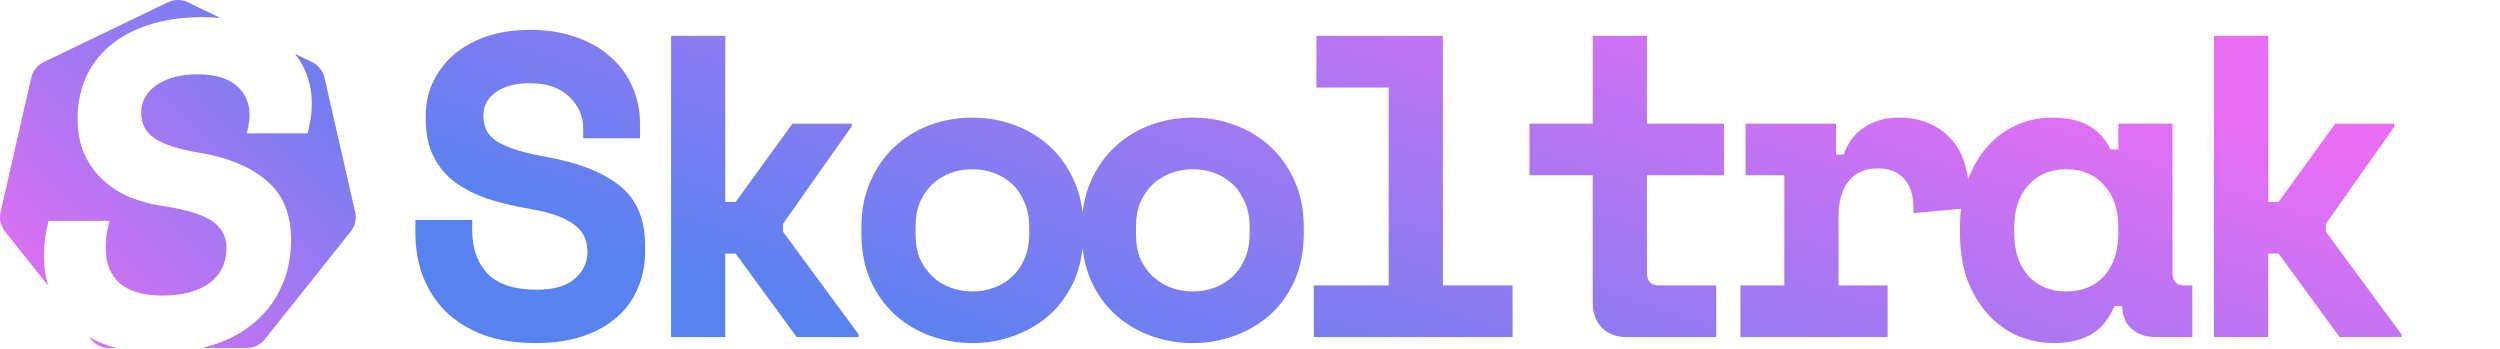
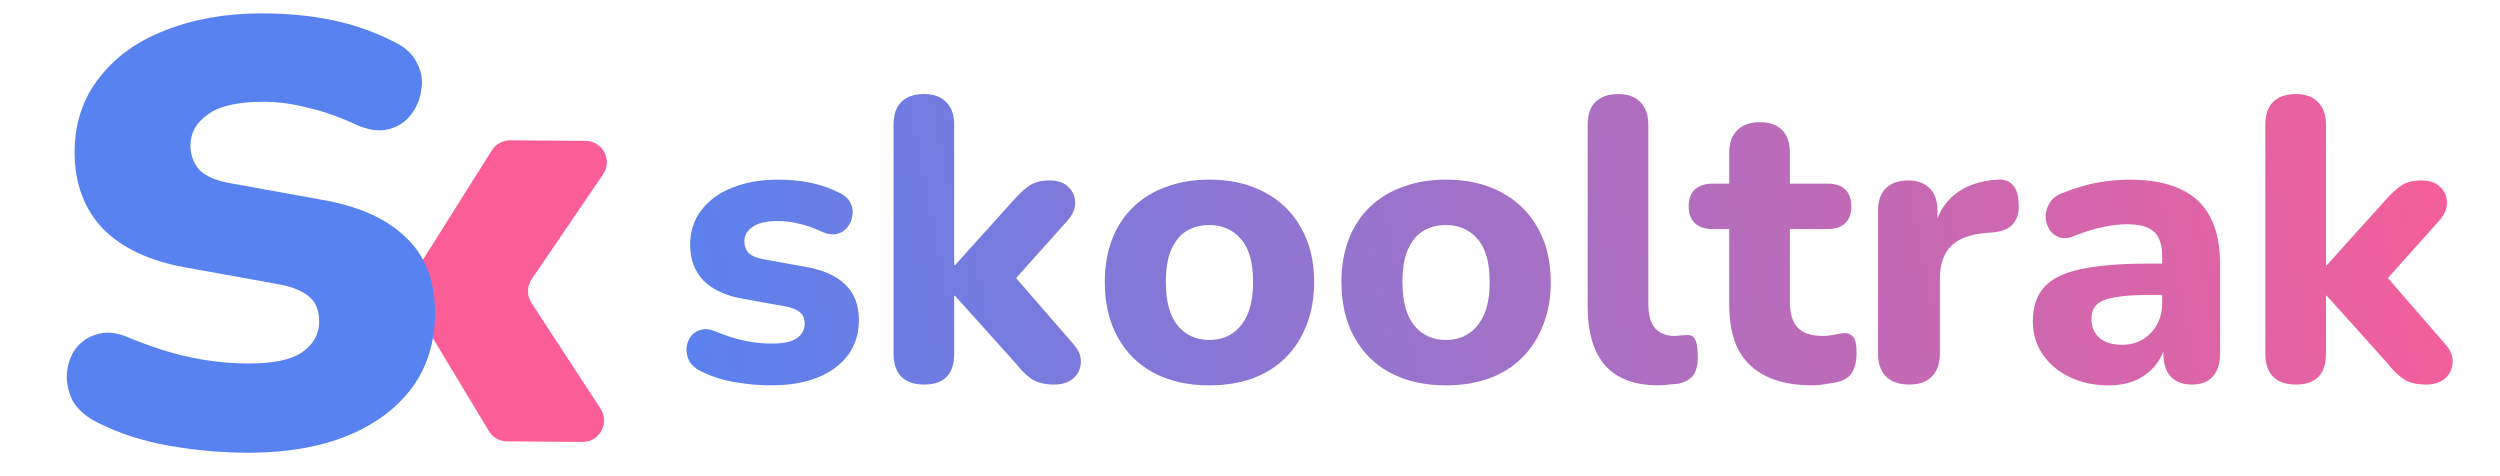
- <svg xmlns="http://www.w3.org/2000/svg" width="1627" height="227" viewBox="0 0 1627 227" fill="none">
-   <path d="M379.536 83.271C379.536 75.431 376.456 68.618 370.296 62.831C364.323 57.045 355.83 54.151 344.816 54.151C335.483 54.151 328.11 56.111 322.696 60.031C317.283 63.765 314.576 68.898 314.576 75.431C314.576 78.791 315.23 81.871 316.536 84.671C317.843 87.285 320.083 89.711 323.256 91.951C326.616 94.005 330.91 95.871 336.136 97.551C341.55 99.231 348.363 100.818 356.576 102.311C377.11 106.045 392.79 112.298 403.616 121.071C414.443 129.845 419.856 142.818 419.856 159.991V163.351C419.856 172.498 418.176 180.805 414.816 188.271C411.643 195.551 406.976 201.805 400.816 207.031C394.656 212.258 387.19 216.271 378.416 219.071C369.643 221.871 359.75 223.271 348.736 223.271C335.856 223.271 324.47 221.498 314.576 217.951C304.87 214.218 296.75 209.178 290.216 202.831C283.683 196.298 278.736 188.738 275.376 180.151C272.016 171.378 270.336 161.858 270.336 151.591V143.191H307.296V149.911C307.296 161.671 310.656 171.098 317.376 178.191C324.283 185.098 334.923 188.551 349.296 188.551C360.496 188.551 368.803 186.125 374.216 181.271C379.63 176.418 382.336 170.631 382.336 163.911C382.336 160.738 381.776 157.751 380.656 154.951C379.536 151.965 377.576 149.351 374.776 147.111C371.976 144.685 368.15 142.538 363.296 140.671C358.443 138.805 352.283 137.218 344.816 135.911C334.923 134.231 325.87 132.085 317.656 129.471C309.443 126.671 302.256 123.031 296.096 118.551C290.123 114.071 285.456 108.471 282.096 101.751C278.736 95.031 277.056 86.818 277.056 77.111V75.431C277.056 67.405 278.643 60.031 281.816 53.311C285.176 46.405 289.75 40.431 295.536 35.391C301.51 30.351 308.603 26.431 316.816 23.631C325.216 20.831 334.55 19.431 344.816 19.431C356.39 19.431 366.656 21.111 375.616 24.471C384.576 27.645 392.043 32.031 398.016 37.631C404.176 43.231 408.75 49.671 411.736 56.951C414.91 64.231 416.496 71.885 416.496 79.911V89.991H379.536V83.271ZM472.022 131.431H478.742L515.702 80.471H554.342V82.151L509.542 145.711V150.751L558.822 217.671V219.351H518.502L478.742 165.031H472.022V219.351H436.742V23.351H472.022V131.431ZM705.067 151.591C705.067 163.165 703.107 173.431 699.187 182.391C695.267 191.165 689.947 198.631 683.227 204.791C676.507 210.765 668.76 215.338 659.987 218.511C651.4 221.685 642.347 223.271 632.827 223.271C623.307 223.271 614.16 221.685 605.387 218.511C596.8 215.338 589.147 210.765 582.427 204.791C575.707 198.631 570.387 191.165 566.467 182.391C562.547 173.431 560.587 163.165 560.587 151.591V148.231C560.587 136.845 562.547 126.765 566.467 117.991C570.387 109.031 575.707 101.471 582.427 95.311C589.147 89.151 596.8 84.485 605.387 81.311C614.16 78.138 623.307 76.551 632.827 76.551C642.347 76.551 651.4 78.138 659.987 81.311C668.76 84.485 676.507 89.151 683.227 95.311C689.947 101.471 695.267 109.031 699.187 117.991C703.107 126.765 705.067 136.845 705.067 148.231V151.591ZM632.827 189.671C637.867 189.671 642.627 188.831 647.107 187.151C651.587 185.471 655.507 183.045 658.867 179.871C662.227 176.698 664.84 172.871 666.707 168.391C668.76 163.725 669.787 158.498 669.787 152.711V147.111C669.787 141.325 668.76 136.191 666.707 131.711C664.84 127.045 662.227 123.125 658.867 119.951C655.507 116.778 651.587 114.351 647.107 112.671C642.627 110.991 637.867 110.151 632.827 110.151C627.787 110.151 623.027 110.991 618.547 112.671C614.067 114.351 610.147 116.778 606.787 119.951C603.427 123.125 600.72 127.045 598.667 131.711C596.8 136.191 595.867 141.325 595.867 147.111V152.711C595.867 158.498 596.8 163.725 598.667 168.391C600.72 172.871 603.427 176.698 606.787 179.871C610.147 183.045 614.067 185.471 618.547 187.151C623.027 188.831 627.787 189.671 632.827 189.671ZM848.512 151.591C848.512 163.165 846.552 173.431 842.632 182.391C838.712 191.165 833.392 198.631 826.672 204.791C819.952 210.765 812.206 215.338 803.432 218.511C794.846 221.685 785.792 223.271 776.272 223.271C766.752 223.271 757.606 221.685 748.832 218.511C740.246 215.338 732.592 210.765 725.872 204.791C719.152 198.631 713.832 191.165 709.912 182.391C705.992 173.431 704.032 163.165 704.032 151.591V148.231C704.032 136.845 705.992 126.765 709.912 117.991C713.832 109.031 719.152 101.471 725.872 95.311C732.592 89.151 740.246 84.485 748.832 81.311C757.606 78.138 766.752 76.551 776.272 76.551C785.792 76.551 794.846 78.138 803.432 81.311C812.206 84.485 819.952 89.151 826.672 95.311C833.392 101.471 838.712 109.031 842.632 117.991C846.552 126.765 848.512 136.845 848.512 148.231V151.591ZM776.272 189.671C781.312 189.671 786.072 188.831 790.552 187.151C795.032 185.471 798.952 183.045 802.312 179.871C805.672 176.698 808.286 172.871 810.152 168.391C812.206 163.725 813.232 158.498 813.232 152.711V147.111C813.232 141.325 812.206 136.191 810.152 131.711C808.286 127.045 805.672 123.125 802.312 119.951C798.952 116.778 795.032 114.351 790.552 112.671C786.072 110.991 781.312 110.151 776.272 110.151C771.232 110.151 766.472 110.991 761.992 112.671C757.512 114.351 753.592 116.778 750.232 119.951C746.872 123.125 744.166 127.045 742.112 131.711C740.246 136.191 739.312 141.325 739.312 147.111V152.711C739.312 158.498 740.246 163.725 742.112 168.391C744.166 172.871 746.872 176.698 750.232 179.871C753.592 183.045 757.512 185.471 761.992 187.151C766.472 188.831 771.232 189.671 776.272 189.671ZM855.038 185.751H903.758V56.951H856.718V23.351H939.038V185.751H984.398V219.351H855.038V185.751ZM995.403 80.471H1036.56V23.351H1071.84V80.471H1121.96V114.071H1071.84V177.351C1071.84 182.951 1074.36 185.751 1079.4 185.751H1116.92V219.351H1058.12C1051.78 219.351 1046.55 217.298 1042.44 213.191C1038.52 209.085 1036.56 203.858 1036.56 197.511V114.071H995.403V80.471ZM1136.05 80.471H1194.85V100.631H1199.89C1202.5 92.978 1206.89 87.098 1213.05 82.991C1219.39 78.698 1226.95 76.551 1235.73 76.551C1249.54 76.551 1260.65 80.938 1269.05 89.711C1277.45 98.298 1281.65 111.458 1281.65 129.191V135.351L1245.25 138.711V134.791C1245.25 127.138 1243.29 121.071 1239.37 116.591C1235.45 111.925 1229.57 109.591 1221.73 109.591C1213.89 109.591 1207.73 112.298 1203.25 117.711C1198.77 123.125 1196.53 130.871 1196.53 140.951V185.751H1228.45V219.351H1132.69V185.751H1161.25V114.071H1136.05V80.471ZM1376.09 199.191C1372.36 207.965 1367.13 214.218 1360.41 217.951C1353.69 221.498 1345.85 223.271 1336.89 223.271C1328.49 223.271 1320.56 221.685 1313.09 218.511C1305.81 215.338 1299.37 210.671 1293.77 204.511C1288.17 198.351 1283.69 190.885 1280.33 182.111C1277.16 173.338 1275.57 163.351 1275.57 152.151V147.671C1275.57 136.658 1277.16 126.765 1280.33 117.991C1283.51 109.218 1287.8 101.751 1293.21 95.591C1298.63 89.431 1304.88 84.765 1311.97 81.591C1319.25 78.231 1327 76.551 1335.21 76.551C1345.11 76.551 1353.04 78.231 1359.01 81.591C1365.17 84.951 1370.03 90.178 1373.57 97.271H1378.61V80.471H1413.89V177.351C1413.89 182.951 1416.41 185.751 1421.45 185.751H1426.77V219.351H1402.69C1396.35 219.351 1391.12 217.485 1387.01 213.751C1383.09 210.018 1381.13 205.165 1381.13 199.191H1376.09ZM1344.73 189.671C1355 189.671 1363.21 186.311 1369.37 179.591C1375.53 172.685 1378.61 163.351 1378.61 151.591V148.231C1378.61 136.471 1375.53 127.231 1369.37 120.511C1363.21 113.605 1355 110.151 1344.73 110.151C1334.47 110.151 1326.25 113.605 1320.09 120.511C1313.93 127.231 1310.85 136.471 1310.85 148.231V151.591C1310.85 163.351 1313.93 172.685 1320.09 179.591C1326.25 186.311 1334.47 189.671 1344.73 189.671ZM1476.14 131.431H1482.86L1519.82 80.471H1558.46V82.151L1513.66 145.711V150.751L1562.94 217.671V219.351H1522.62L1482.86 165.031H1476.14V219.351H1440.86V23.351H1476.14V131.431Z" fill="url(#paint0_linear_327_59)" />
-   <path fill-rule="evenodd" clip-rule="evenodd" d="M122.268 1.485C118.156 -0.495 113.365 -0.495 109.252 1.485L28.449 40.398C24.336 42.379 21.349 46.125 20.333 50.575L0.376 138.011C-0.64 142.462 0.427 147.132 3.273 150.701L31.288 185.832C29.506 179.762 28.614 173.335 28.614 166.551C28.614 163.951 28.715 161.351 28.915 158.751C29.114 156.151 29.515 153.451 30.114 150.651L31.614 143.751H71.215L70.014 148.851C69.215 152.651 68.814 156.951 68.814 161.751C68.814 171.351 71.814 178.851 77.814 184.251C84.014 189.651 93.215 192.351 105.414 192.351C118.614 192.351 128.914 189.651 136.314 184.251C143.714 178.651 147.415 171.051 147.415 161.451C147.415 153.851 144.214 147.951 137.814 143.751C131.614 139.551 121.114 136.351 106.314 134.151C99.314 133.151 92.415 131.351 85.615 128.751C79.014 126.151 73.115 122.551 67.915 117.951C62.715 113.351 58.514 107.751 55.315 101.151C52.114 94.351 50.514 86.351 50.514 77.151C50.514 67.751 52.215 59.051 55.614 51.051C59.215 42.851 64.415 35.851 71.215 30.051C78.215 24.051 86.715 19.451 96.715 16.251C106.914 12.851 118.614 11.151 131.814 11.151C135.858 11.151 139.746 11.334 143.477 11.699L122.268 1.485ZM192.007 35.07C194.437 38.134 196.473 41.461 198.115 45.051C201.314 51.851 202.915 59.251 202.915 67.251C202.915 69.451 202.814 71.651 202.615 73.851C202.415 76.051 202.015 78.551 201.415 81.351L200.214 86.751H160.615L161.514 82.851C162.114 79.851 162.414 77.151 162.414 74.751C162.414 66.951 159.614 60.651 154.014 55.851C148.414 50.851 139.814 48.351 128.214 48.351C123.614 48.351 119.114 48.851 114.715 49.851C110.314 50.851 106.414 52.451 103.014 54.651C99.615 56.651 96.915 59.251 94.915 62.451C92.915 65.651 91.915 69.351 91.915 73.551C91.915 80.551 94.814 86.051 100.614 90.051C106.614 94.051 116.214 97.151 129.414 99.351C148.014 102.351 162.615 108.351 173.214 117.351C184.014 126.151 189.414 139.051 189.414 156.051C189.414 167.451 187.314 177.651 183.115 186.651C179.115 195.651 173.314 203.351 165.714 209.751C158.314 216.151 149.314 221.051 138.714 224.451C136.357 225.207 133.935 225.88 131.449 226.468H160.603C165.167 226.468 169.484 224.389 172.33 220.82L228.248 150.701C231.094 147.132 232.16 142.462 231.144 138.011L211.187 50.575C210.172 46.125 207.184 42.379 203.072 40.398L192.007 35.07ZM75.8 226.468C73.809 225.958 71.88 225.386 70.014 224.751C65.668 223.179 61.664 221.372 58.002 219.33L59.19 220.82C62.036 224.389 66.353 226.468 70.918 226.468H75.8Z" fill="url(#paint1_linear_327_59)" />
+ <svg xmlns="http://www.w3.org/2000/svg" width="3911" height="744" viewBox="0 0 3911 744" fill="none">
+   <path d="M642.499 471.384C635.966 460.54 636.112 446.923 642.875 436.183L769.399 235.244C775.614 225.374 786.494 219.417 798.144 219.507L916.091 220.424C942.903 220.633 958.571 250.644 943.451 272.829L831.821 436.625C824.175 447.845 824.018 462.544 831.424 473.88L939.541 639.384C954.185 661.802 937.88 691.564 911.068 691.355L793.121 690.438C781.471 690.348 770.72 684.223 764.716 674.257L642.499 471.384Z" fill="#FB5D96" />
+   <path d="M387.901 708.273C348.522 708.273 307.8 704.693 265.736 697.533C224.567 690.373 186.977 678.291 152.968 661.286C135.068 652.336 122.091 641.149 114.036 627.724C106.876 613.404 103.744 599.085 104.639 584.765C105.534 570.445 110.009 557.468 118.064 545.833C127.014 534.198 138.201 526.591 151.626 523.011C165.945 518.536 181.608 519.879 198.612 527.039C235.307 542.253 268.868 552.993 299.298 559.258C329.727 565.523 359.709 568.655 389.244 568.655C427.728 568.655 455.472 562.838 472.477 551.203C490.377 538.673 499.326 522.564 499.326 502.874C499.326 484.974 493.509 471.55 481.874 462.6C470.24 453.65 453.235 447.385 430.86 443.805L289.9 418.298C234.412 408.453 191.452 388.316 161.023 357.887C131.489 326.562 116.721 286.736 116.721 238.407C116.721 193.657 129.251 155.173 154.311 122.954C179.37 89.839 213.827 64.78 257.681 47.775C302.43 29.875 352.997 20.926 409.381 20.926C449.655 20.926 486.797 24.506 520.806 31.666C554.815 38.825 587.482 50.46 618.807 66.57C634.916 74.625 646.104 85.365 652.369 98.789C659.528 112.214 661.766 126.086 659.081 140.406C657.291 154.726 651.921 167.703 642.971 179.338C634.021 190.973 622.387 198.58 608.067 202.16C594.642 205.74 578.98 203.95 561.08 196.79C532.441 183.365 506.039 173.968 481.874 168.598C457.71 162.333 434.44 159.201 412.066 159.201C371.791 159.201 342.704 165.913 324.805 179.338C306.905 191.867 297.955 207.977 297.955 227.667C297.955 242.882 302.878 255.859 312.723 266.599C323.462 276.443 339.572 283.156 361.052 286.736L502.011 312.243C560.185 322.087 604.487 341.777 634.916 371.312C665.346 399.951 680.561 439.33 680.561 489.449C680.561 557.468 653.711 611.167 600.012 650.546C547.208 689.03 476.504 708.273 387.901 708.273Z" fill="#5782F0" />
+   <path d="M1206.63 602.851C1188.19 602.851 1169.12 601.175 1149.43 597.823C1130.15 594.47 1112.55 588.813 1096.63 580.851C1088.25 576.661 1082.17 571.422 1078.4 565.137C1075.05 558.432 1073.58 551.727 1074 545.022C1074.42 538.317 1076.51 532.241 1080.28 526.793C1084.47 521.345 1089.71 517.783 1096 516.107C1102.7 514.012 1110.04 514.64 1118 517.993C1135.18 525.117 1150.89 530.145 1165.14 533.079C1179.39 536.012 1193.43 537.479 1207.26 537.479C1225.28 537.479 1238.27 534.755 1246.23 529.307C1254.61 523.441 1258.8 515.898 1258.8 506.678C1258.8 498.297 1256.08 492.012 1250.63 487.821C1245.18 483.63 1237.22 480.697 1226.74 479.021L1160.74 467.078C1134.76 462.468 1114.65 453.039 1100.4 438.792C1086.57 424.125 1079.66 405.477 1079.66 382.848C1079.66 361.895 1085.52 343.876 1097.26 328.79C1108.99 313.285 1125.12 301.551 1145.66 293.589C1166.61 285.208 1190.29 281.018 1216.69 281.018C1235.54 281.018 1252.93 282.694 1268.86 286.046C1284.78 289.399 1300.08 294.846 1314.74 302.389C1322.29 306.161 1327.53 311.19 1330.46 317.475C1333.81 323.761 1334.86 330.257 1333.6 336.961C1332.76 343.666 1330.25 349.743 1326.06 355.19C1321.87 360.638 1316.42 364.2 1309.72 365.876C1303.43 367.552 1296.1 366.714 1287.72 363.362C1274.31 357.076 1261.94 352.676 1250.63 350.162C1239.31 347.228 1228.42 345.762 1217.94 345.762C1199.09 345.762 1185.47 348.904 1177.09 355.19C1168.7 361.057 1164.51 368.6 1164.51 377.819C1164.51 384.943 1166.82 391.019 1171.43 396.048C1176.46 400.658 1184 403.801 1194.06 405.477L1260.06 417.42C1287.3 422.029 1308.04 431.249 1322.29 445.077C1336.54 458.487 1343.66 476.926 1343.66 500.393C1343.66 532.241 1331.09 557.384 1305.94 575.822C1281.22 593.842 1248.11 602.851 1206.63 602.851ZM1445.61 601.594C1430.1 601.594 1418.16 597.404 1409.78 589.023C1401.82 580.642 1397.84 568.698 1397.84 553.193V195.531C1397.84 179.607 1401.82 167.663 1409.78 159.701C1418.16 151.32 1430.1 147.13 1445.61 147.13C1460.69 147.13 1472.22 151.32 1480.18 159.701C1488.56 167.663 1492.75 179.607 1492.75 195.531V414.906H1494.01L1585.15 313.704C1594.37 303.228 1602.75 295.475 1610.3 290.446C1618.26 284.999 1628.73 282.275 1641.72 282.275C1654.72 282.275 1664.56 285.627 1671.27 292.332C1678.39 299.037 1681.95 307.209 1681.95 316.847C1682.37 326.066 1678.39 335.495 1670.01 345.133L1573.84 452.62V416.791L1680.7 539.993C1688.66 549.632 1692.01 559.27 1690.75 568.908C1689.92 578.546 1685.73 586.508 1678.18 592.794C1670.64 598.661 1661 601.594 1649.27 601.594C1635.02 601.594 1623.5 598.87 1614.7 593.423C1606.31 587.975 1597.72 579.594 1588.92 568.279L1494.01 462.678H1492.75V553.193C1492.75 585.461 1477.04 601.594 1445.61 601.594ZM1891.78 602.851C1858.67 602.851 1829.76 596.356 1805.03 583.365C1780.73 570.375 1761.87 551.727 1748.46 527.422C1735.05 503.116 1728.35 474.411 1728.35 441.306C1728.35 416.582 1732.12 394.372 1739.66 374.676C1747.2 354.981 1758.1 338.219 1772.35 324.39C1787.01 310.142 1804.4 299.456 1824.52 292.332C1844.63 284.789 1867.05 281.018 1891.78 281.018C1924.88 281.018 1953.59 287.513 1977.89 300.504C2002.62 313.494 2021.68 331.933 2035.09 355.819C2048.92 379.705 2055.84 408.201 2055.84 441.306C2055.84 466.449 2051.86 488.869 2043.89 508.564C2036.35 528.26 2025.46 545.231 2011.21 559.479C1996.96 573.727 1979.57 584.623 1959.04 592.166C1938.92 599.289 1916.5 602.851 1891.78 602.851ZM1891.78 531.822C1905.61 531.822 1917.55 528.469 1927.61 521.764C1937.66 515.06 1945.63 505.212 1951.49 492.221C1957.36 478.811 1960.29 461.84 1960.29 441.306C1960.29 410.715 1954.01 388.296 1941.44 374.048C1928.86 359.381 1912.31 352.047 1891.78 352.047C1878.37 352.047 1866.42 355.19 1855.95 361.476C1845.89 367.762 1837.93 377.61 1832.06 391.019C1826.61 404.01 1823.89 420.772 1823.89 441.306C1823.89 471.897 1830.18 494.735 1842.75 509.821C1855.32 524.488 1871.66 531.822 1891.78 531.822ZM2261.93 602.851C2228.82 602.851 2199.91 596.356 2175.18 583.365C2150.88 570.375 2132.02 551.727 2118.61 527.422C2105.2 503.116 2098.5 474.411 2098.5 441.306C2098.5 416.582 2102.27 394.372 2109.81 374.676C2117.35 354.981 2128.25 338.219 2142.5 324.39C2157.16 310.142 2174.56 299.456 2194.67 292.332C2214.78 284.789 2237.2 281.018 2261.93 281.018C2295.03 281.018 2323.74 287.513 2348.04 300.504C2372.77 313.494 2391.84 331.933 2405.25 355.819C2419.07 379.705 2425.99 408.201 2425.99 441.306C2425.99 466.449 2422.01 488.869 2414.05 508.564C2406.5 528.26 2395.61 545.231 2381.36 559.479C2367.11 573.727 2349.72 584.623 2329.19 592.166C2309.07 599.289 2286.65 602.851 2261.93 602.851ZM2261.93 531.822C2275.76 531.822 2287.7 528.469 2297.76 521.764C2307.81 515.06 2315.78 505.212 2321.64 492.221C2327.51 478.811 2330.44 461.84 2330.44 441.306C2330.44 410.715 2324.16 388.296 2311.59 374.048C2299.01 359.381 2282.46 352.047 2261.93 352.047C2248.52 352.047 2236.58 355.19 2226.1 361.476C2216.04 367.762 2208.08 377.61 2202.21 391.019C2196.77 404.01 2194.04 420.772 2194.04 441.306C2194.04 471.897 2200.33 494.735 2212.9 509.821C2225.47 524.488 2241.81 531.822 2261.93 531.822ZM2594.99 602.851C2557.7 602.851 2529.83 592.585 2511.39 572.051C2492.95 551.098 2483.73 520.088 2483.73 479.021V195.531C2483.73 179.607 2487.72 167.663 2495.68 159.701C2504.06 151.32 2516 147.13 2531.51 147.13C2546.59 147.13 2558.12 151.32 2566.08 159.701C2574.46 167.663 2578.65 179.607 2578.65 195.531V475.249C2578.65 492.431 2582.21 505.212 2589.34 513.593C2596.88 521.555 2606.73 525.536 2618.88 525.536C2622.23 525.536 2625.37 525.326 2628.31 524.907C2631.24 524.488 2634.38 524.279 2637.74 524.279C2644.44 523.441 2649.05 525.536 2651.57 530.565C2654.5 535.174 2655.97 544.603 2655.97 558.851C2655.97 571.422 2653.45 581.061 2648.42 587.765C2643.39 594.051 2635.64 598.242 2625.17 600.337C2620.97 600.756 2616.16 601.175 2610.71 601.594C2605.26 602.432 2600.02 602.851 2594.99 602.851ZM2835.34 602.851C2806.42 602.851 2782.12 598.032 2762.42 588.394C2743.15 578.756 2728.69 564.717 2719.05 546.279C2709.83 527.841 2705.22 504.583 2705.22 476.507V358.333H2678.82C2667.09 358.333 2657.87 355.19 2651.16 348.904C2644.88 342.619 2641.73 334.028 2641.73 323.133C2641.73 311.399 2644.88 302.599 2651.16 296.732C2657.87 290.446 2667.09 287.303 2678.82 287.303H2705.22V239.531C2705.22 223.607 2709.41 211.664 2717.79 203.702C2726.17 195.321 2737.91 191.131 2752.99 191.131C2768.5 191.131 2780.23 195.321 2788.19 203.702C2796.16 211.664 2800.14 223.607 2800.14 239.531V287.303H2859.85C2871.59 287.303 2880.6 290.446 2886.88 296.732C2893.17 302.599 2896.31 311.399 2896.31 323.133C2896.31 334.028 2893.17 342.619 2886.88 348.904C2880.6 355.19 2871.59 358.333 2859.85 358.333H2800.14V472.735C2800.14 490.335 2804.12 503.536 2812.08 512.336C2820.46 521.136 2833.66 525.536 2851.68 525.536C2857.97 525.536 2863.83 524.907 2869.28 523.65C2874.73 522.393 2879.76 521.555 2884.37 521.136C2890.23 520.717 2895.05 522.603 2898.82 526.793C2902.6 530.565 2904.48 539.155 2904.48 552.565C2904.48 562.622 2902.8 571.422 2899.45 578.965C2896.1 586.508 2890.23 591.956 2881.85 595.308C2876.4 597.404 2868.86 599.08 2859.22 600.337C2850 602.013 2842.04 602.851 2835.34 602.851ZM2987.01 601.594C2971.09 601.594 2958.94 597.404 2950.55 589.023C2942.17 580.642 2937.98 568.698 2937.98 553.193V330.047C2937.98 314.542 2941.96 302.809 2949.93 294.846C2958.31 286.465 2969.83 282.275 2984.5 282.275C2999.58 282.275 3011.11 286.465 3019.07 294.846C3027.03 302.809 3031.01 314.542 3031.01 330.047V362.733H3024.73C3029.76 337.59 3040.86 318.104 3058.04 304.275C3075.22 290.446 3097.43 282.694 3124.67 281.018C3135.15 280.18 3143.11 282.903 3148.56 289.189C3154.42 295.056 3157.57 304.904 3157.99 318.733C3158.82 331.723 3156.1 341.99 3149.81 349.533C3143.95 357.076 3133.89 361.686 3119.64 363.362L3105.19 364.619C3081.3 366.714 3063.49 373.629 3051.76 385.362C3040.44 397.096 3034.78 414.067 3034.78 436.277V553.193C3034.78 568.698 3030.59 580.642 3022.21 589.023C3014.25 597.404 3002.52 601.594 2987.01 601.594ZM3298.3 602.851C3275.67 602.851 3255.35 598.451 3237.33 589.651C3219.31 580.851 3205.27 568.908 3195.21 553.822C3185.16 538.736 3180.13 521.764 3180.13 502.907C3180.13 480.278 3186 462.468 3197.73 449.478C3209.46 436.068 3228.53 426.639 3254.93 421.191C3281.33 415.325 3316.32 412.391 3359.9 412.391H3393.22V461.421H3360.53C3339.16 461.421 3321.77 462.678 3308.36 465.192C3295.37 467.287 3285.94 471.059 3280.07 476.507C3274.63 481.954 3271.9 489.497 3271.9 499.135C3271.9 510.869 3275.88 520.507 3283.84 528.05C3292.23 535.593 3304.17 539.365 3319.67 539.365C3331.83 539.365 3342.51 536.641 3351.73 531.193C3361.37 525.326 3368.91 517.574 3374.36 507.936C3379.81 497.878 3382.53 486.564 3382.53 473.992V401.705C3382.53 383.267 3378.34 370.276 3369.96 362.733C3361.58 354.771 3347.33 350.79 3327.22 350.79C3315.9 350.79 3303.54 352.257 3290.13 355.19C3277.14 357.705 3262.68 362.105 3246.76 368.391C3237.54 372.581 3229.37 373.629 3222.24 371.533C3215.12 369.019 3209.67 364.829 3205.9 358.962C3202.13 352.676 3200.24 345.971 3200.24 338.847C3200.24 331.304 3202.34 324.18 3206.53 317.475C3210.72 310.351 3217.63 305.113 3227.27 301.761C3246.97 293.799 3265.41 288.351 3282.59 285.418C3300.19 282.484 3316.32 281.018 3330.99 281.018C3363.26 281.018 3389.66 285.837 3410.19 295.475C3431.14 304.694 3446.86 319.152 3457.33 338.847C3467.81 358.124 3473.05 383.057 3473.05 413.648V553.193C3473.05 568.698 3469.28 580.642 3461.73 589.023C3454.19 597.404 3443.3 601.594 3429.05 601.594C3414.8 601.594 3403.69 597.404 3395.73 589.023C3388.19 580.642 3384.42 568.698 3384.42 553.193V529.936L3388.82 533.707C3386.3 547.955 3380.86 560.317 3372.47 570.794C3364.51 580.851 3354.25 588.813 3341.67 594.68C3329.1 600.128 3314.65 602.851 3298.3 602.851ZM3591.62 601.594C3576.12 601.594 3564.18 597.404 3555.79 589.023C3547.83 580.642 3543.85 568.698 3543.85 553.193V195.531C3543.85 179.607 3547.83 167.663 3555.79 159.701C3564.18 151.32 3576.12 147.13 3591.62 147.13C3606.71 147.13 3618.23 151.32 3626.2 159.701C3634.58 167.663 3638.77 179.607 3638.77 195.531V414.906H3640.02L3731.17 313.704C3740.39 303.228 3748.77 295.475 3756.31 290.446C3764.27 284.999 3774.75 282.275 3787.74 282.275C3800.73 282.275 3810.58 285.627 3817.28 292.332C3824.41 299.037 3827.97 307.209 3827.97 316.847C3828.39 326.066 3824.41 335.495 3816.03 345.133L3719.85 452.62V416.791L3826.71 539.993C3834.68 549.632 3838.03 559.27 3836.77 568.908C3835.93 578.546 3831.74 586.508 3824.2 592.794C3816.66 598.661 3807.02 601.594 3795.28 601.594C3781.04 601.594 3769.51 598.87 3760.71 593.423C3752.33 587.975 3743.74 579.594 3734.94 568.279L3640.02 462.678H3638.77V553.193C3638.77 585.461 3623.05 601.594 3591.62 601.594Z" fill="url(#paint0_linear_426_50)" />
  <defs>
-     <linearGradient id="paint0_linear_327_59" x1="240.496" y1="113.351" x2="382.658" y2="-307.2" gradientUnits="userSpaceOnUse">
-       <stop stop-color="#5782F0" />
-       <stop offset="0.948" stop-color="#E96EF4" />
-     </linearGradient>
-     <linearGradient id="paint1_linear_327_59" x1="235.76" y1="-1.649" x2="-4.24" y2="224.637" gradientUnits="userSpaceOnUse">
-       <stop stop-color="#5782F0" />
-       <stop offset="0.948" stop-color="#E96EF4" />
+     <linearGradient id="paint0_linear_426_50" x1="3910.58" y1="103.937" x2="1038.57" y2="673.522" gradientUnits="userSpaceOnUse">
+       <stop stop-color="#FB5D96" />
+       <stop offset="1" stop-color="#5782F0" />
    </linearGradient>
  </defs>
</svg>
